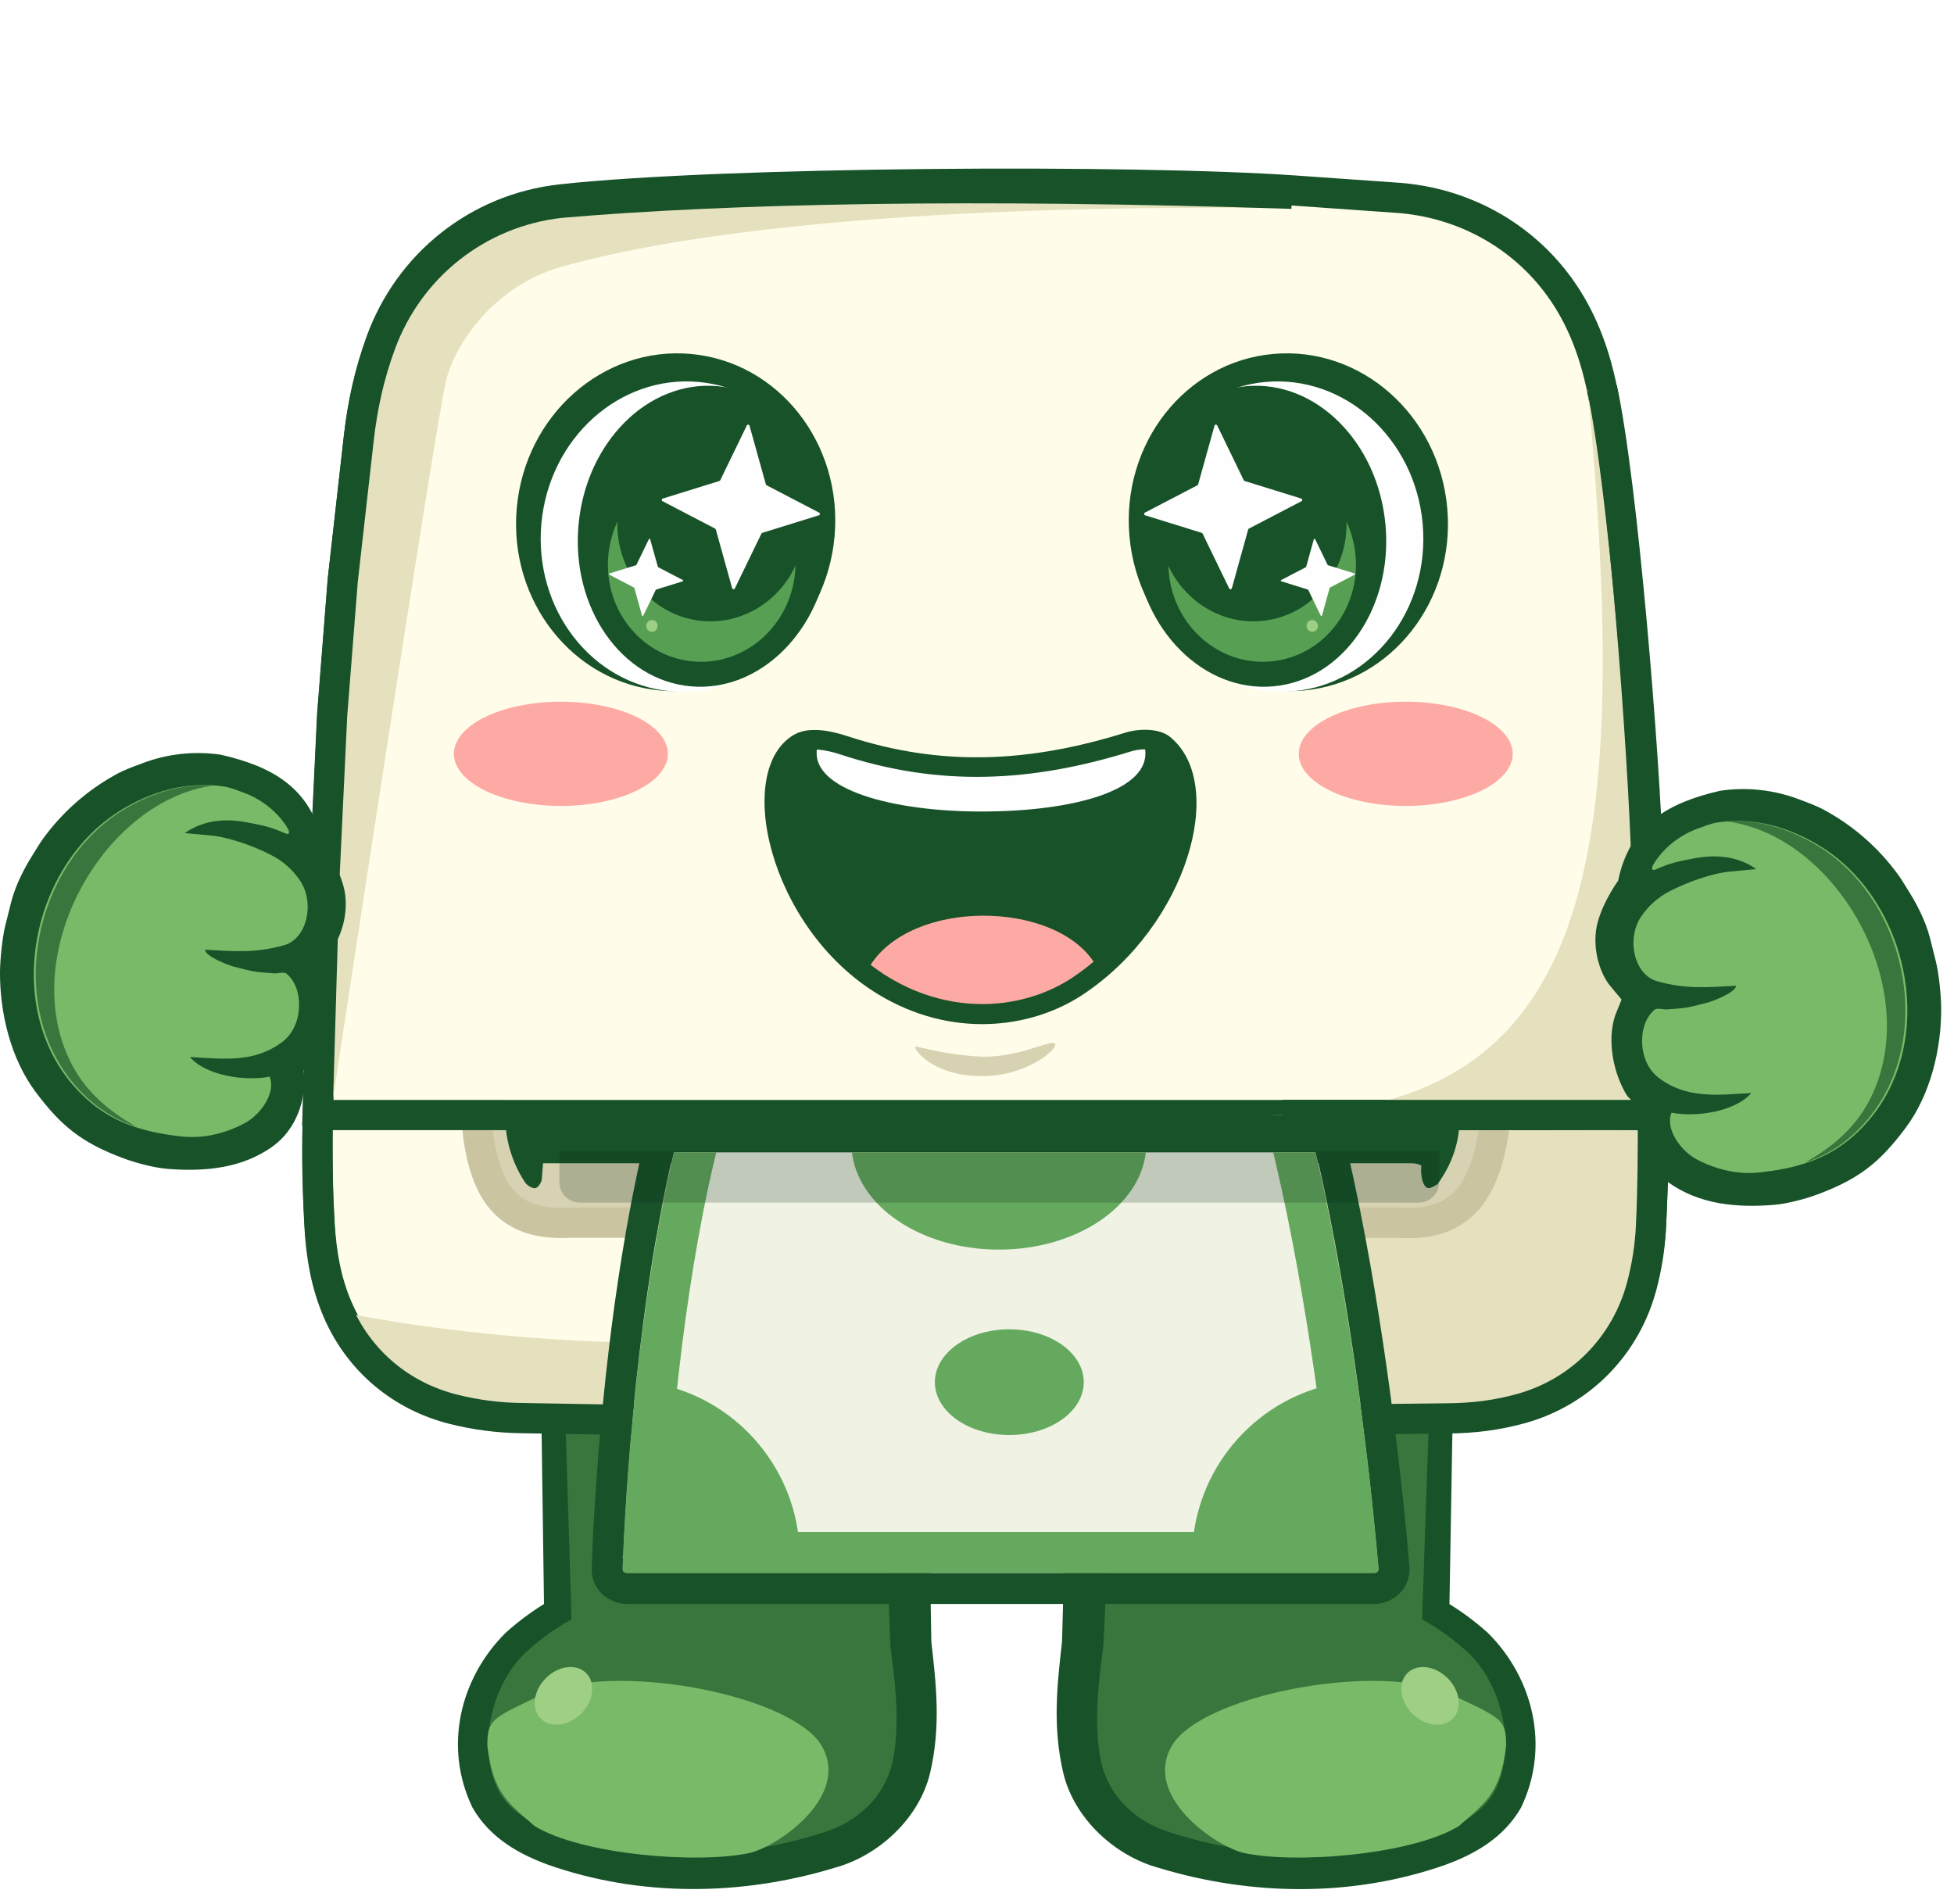
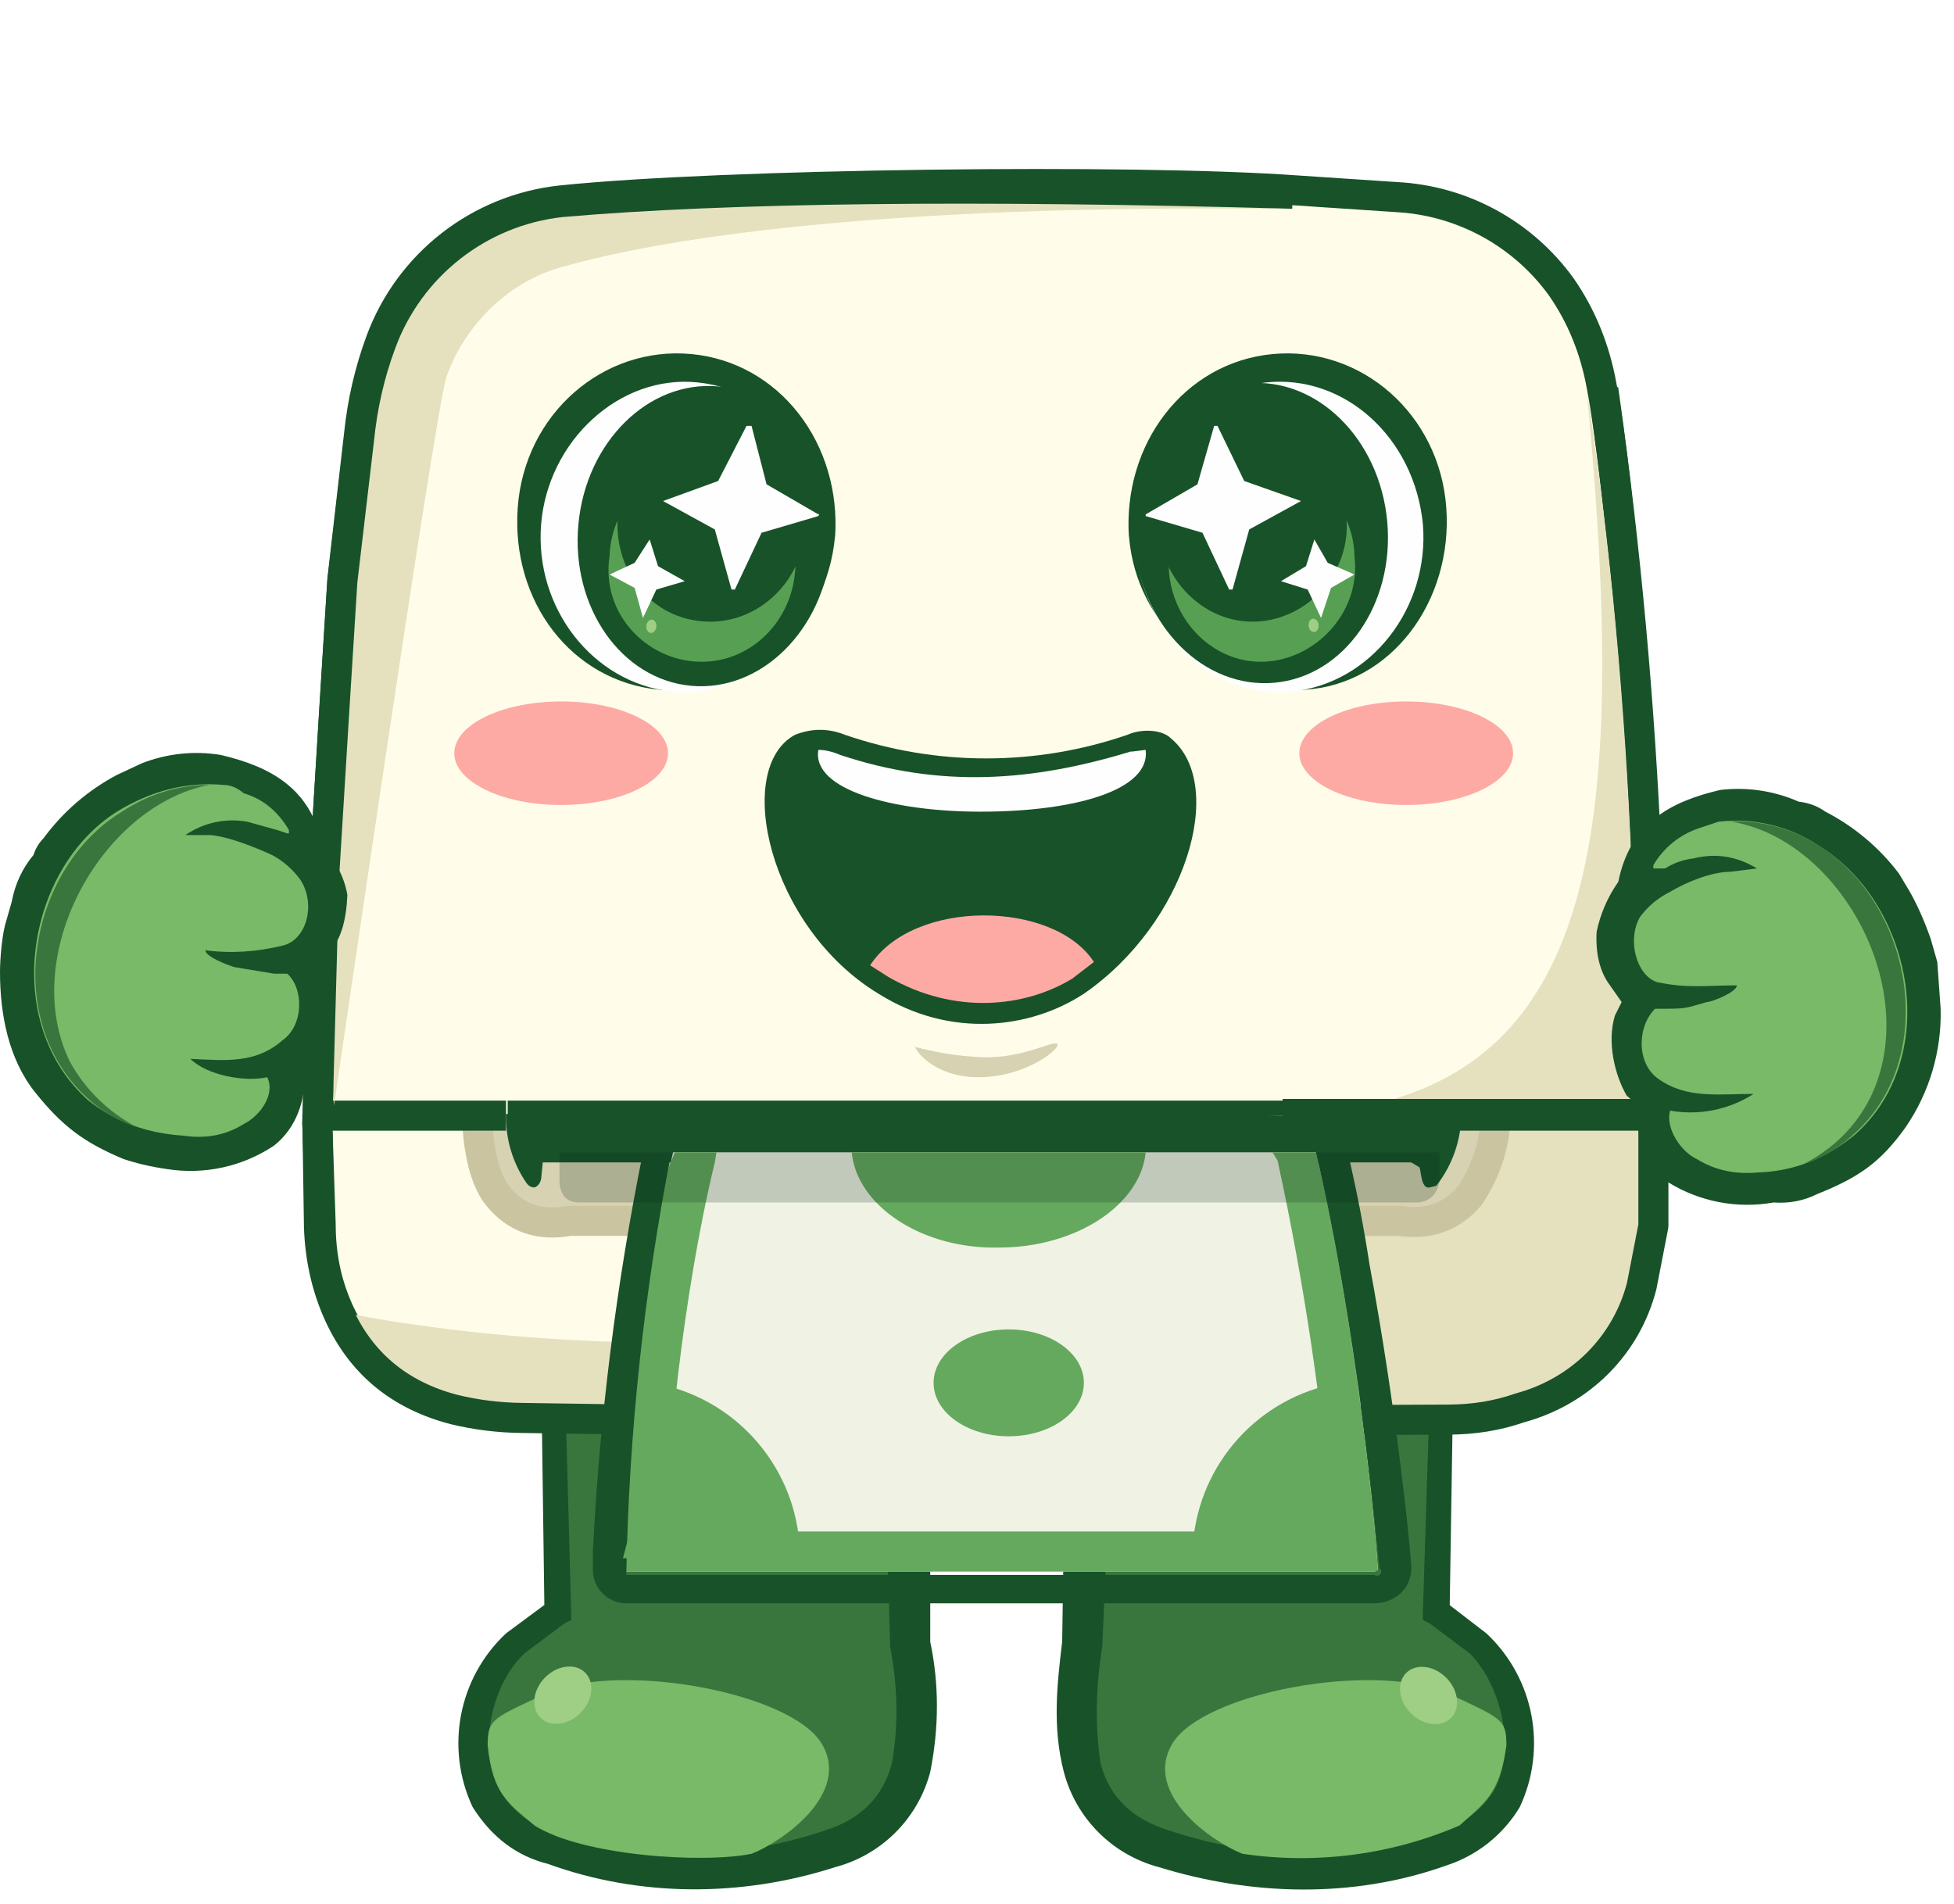
<svg xmlns="http://www.w3.org/2000/svg" width="117" height="114" fill="none" viewBox="0 -8 117 114">
  <defs>
    <clipPath id="slot-mask">
      <rect width="60" height="30" x="30" y="61" />
    </clipPath>
  </defs>
  <g>
-     <animateTransform attributeName="transform" calcMode="spline" dur="3s" keySplines="0.42 0 0.58 1;0.42 0 0.58 1" keyTimes="0;0.5;1" repeatCount="indefinite" type="translate" values="0,0;0,-8;0,0" />
-     <g class="bm-leg-l">
-       <path fill="#39763d" d="M54.543 90.466C54.46 89.87 54.275 75.299 54.385 74.746L33.065 73.85 33.394 88.501A15 15 0 0 0 30.842 90.388C28.552 92.47 27.52 96.957 29.102 99.783 29.897 101.208 31.525 102.185 33.117 102.735 38.415 104.564 44.35 104.447 49.669 102.769 52.124 101.995 53.903 100.363 54.563 97.846 55.108 95.766 54.836 92.601 54.543 90.466" />
-       <path fill="#185229" d="M55.724 75.013 53.047 74.478C52.938 76.701 53.032 78.063 53.043 79.84 53.113 83.437 53.143 86.791 53.32 90.634 53.648 92.985 53.894 95.499 53.431 97.549 52.958 99.566 51.397 101.068 49.334 101.711 44.218 103.371 38.54 103.529 33.434 101.818 31.981 101.33 30.577 100.491 29.909 99.331 28.553 96.86 29.33 93.026 31.407 91.01A14.2 14.2 0 0 1 33.807 89.201L34.215 88.965 34.207 88.482 33.757 73.836 33.036 74.542 49.281 75.087 54.364 75.257 54.407 74.234 49.329 73.98 33.094 73.16 32.353 73.136 32.375 73.866 32.58 88.52 32.979 87.8A16 16 0 0 0 30.276 89.766C27.546 92.478 26.538 96.604 28.293 100.235 29.338 102.058 31.089 103.022 32.802 103.649 38.33 105.601 44.435 105.528 50.003 103.828 52.587 103.12 55.043 100.903 55.695 98.143 56.35 95.35 56.051 92.83 55.765 90.298 55.692 87.058 55.69 83.312 55.686 79.818 55.688 78.212 55.7 76.154 55.725 75.014M53.047 74.478 55.724 75.013 55.864 74.283 54.406 74.234 54.364 75.257z" />
-       <path fill="#78ba68" d="M44.97 102.931C46.797 102.42 50.914 99.473 49.198 96.531 47.483 93.589 37.5 91.58 32.914 93.253 29.466 94.88 29.18 94.883 29.181 96.53 29.52 99.462 30.547 100.032 32.006 101.335 34.808 103.065 41.902 103.634 44.97 102.931" />
-       <ellipse cx="33.739" cy="93.544" fill="#9ecf84" rx="1.498" ry="1.925" transform="rotate(44.502 33.74 93.544)" />
-     </g>
-     <g class="bm-leg-r">
-       <path fill="#39763d" d="M64.824 90.468C64.906 89.873 65.202 77.19 65.09 76.638L86.302 75.78 85.973 88.502A15 15 0 0 1 88.525 90.39C90.815 92.473 91.845 96.959 90.265 99.785 89.47 101.21 87.842 102.186 86.25 102.736 80.952 104.566 75.016 104.449 69.698 102.771 67.243 101.997 65.464 100.365 64.804 97.848 64.258 95.768 64.531 92.603 64.824 90.468" />
-       <path fill="#185229" d="M63.753 76.905 66.43 76.37C66.53 78.548 66.418 79.83 66.392 81.547 66.3 84.577 66.246 87.39 66.057 90.637 65.729 92.987 65.483 95.502 65.945 97.55 66.415 99.563 67.973 101.063 70.033 101.707 75.15 103.368 80.826 103.528 85.933 101.82 87.386 101.332 88.79 100.493 89.458 99.334 90.817 96.862 90.042 93.028 87.964 91.008A14.2 14.2 0 0 0 85.562 89.198L85.157 88.963 85.165 88.482 85.605 75.763 86.329 76.478 69.999 76.994 65.112 77.15 65.071 76.126 69.953 75.886 86.273 75.085 87.023 75.06 86.999 75.799 86.781 88.523 86.385 87.807C87.343 88.357 88.267 89.03 89.088 89.77 91.817 92.481 92.826 96.605 91.073 100.237 90.029 102.059 88.278 103.024 86.565 103.652 81.038 105.605 74.932 105.534 69.362 103.836 66.776 103.129 64.317 100.91 63.663 98.147 63.008 95.351 63.306 92.831 63.591 90.3 63.681 87.602 63.716 84.434 63.747 81.499 63.763 79.96 63.77 77.956 63.753 76.905M66.43 76.37 63.753 76.905 63.613 76.172 65.071 76.126 65.112 77.15z" />
-       <path fill="#78ba68" d="M74.395 102.931C72.569 102.42 68.451 99.473 70.167 96.531S81.865 91.58 86.45 93.253C89.899 94.88 90.186 94.883 90.184 96.53 89.846 99.462 88.818 100.032 87.359 101.335 84.557 103.065 77.464 103.634 74.396 102.931" />
-       <ellipse cx="1.498" cy="1.925" fill="#9ecf84" rx="1.498" ry="1.925" transform="rotate(135.498 24.032 63.02)scale(1 -1)" />
-     </g>
-     <path fill="#fffdea" stroke="#185229" stroke-linejoin="round" stroke-width="1.81" d="M44.47 76.946 31.175 76.72A17.5 17.5 0 0 1 27.186 76.2C24.04 75.424 21.51 73.306 20.223 70.331 19.533 68.733 19.243 67.075 19.14 65.327 19.02 63.302 18.96 61.406 19.018 59.362L19.447 44.473 19.907 34.703 20.54 26.624 21.494 18.149C21.72 16.155 22.122 14.314 22.807 12.438 24.507 7.774 28.639 4.485 33.603 3.938 43.199 2.88 67.893 2.732 77.602 3.416L83.662 3.842C87.545 4.116 91.107 6.036 93.39 9.203 94.66 10.965 95.415 12.938 95.873 15.055 97.112 20.792 98.288 37.33 98.472 43.582L98.975 60.692C99.021 62.258 98.936 63.69 98.861 65.227A17 17 0 0 1 98.325 68.741C97.39 72.355 94.672 75.16 91.064 76.154 89.624 76.552 88.236 76.722 86.693 76.739L63.103 76.994z" />
-     <path fill="#e5e1be" d="M31.178 76.91 44.472 77.136H44.474L63.105 77.184 86.695 76.929C88.24 76.912 89.625 76.742 91.066 76.344 94.674 75.35 97.391 72.545 98.328 68.931 98.63 67.761 98.804 66.631 98.864 65.417 98.972 63.2 98.978 60.99 98.978 58.77L96.708 58.754 82.622 58.769C68.398 74.397 36.446 73.84 20.226 70.522 21.512 73.496 24.042 75.614 27.188 76.39 28.514 76.717 29.785 76.886 31.178 76.91" />
-     <path fill="#d6d2b2" d="M34.103 65.21C32.437 65.302 30.85 64.98 29.823 63.553 29.078 62.52 28.712 60.938 28.582 59.598H89.459C89.293 60.934 88.839 62.55 88.087 63.558 87.015 64.996 85.464 65.317 83.788 65.218z" />
-     <path stroke="#cac5a0" stroke-linejoin="round" stroke-width="1.81" d="M28.583 59.563 28.586 59.595C28.716 60.935 29.082 62.518 29.826 63.55 30.853 64.98 32.44 65.3 34.105 65.21L83.791 65.215C85.467 65.314 87.018 64.994 88.091 63.556 88.84 62.547 89.295 60.932 89.461 59.596" />
-     <path fill="#185229" d="M86.07 62.907C86.95 61.711 87.45 60.288 87.386 58.757L30.254 58.754A7.14 7.14 0 0 0 31.472 62.844C31.616 63.004 31.844 63.149 32.035 63.144 32.205 63.142 32.425 62.798 32.44 62.618L32.515 61.65H84.493C84.738 61.65 85.003 61.708 85.11 61.804 85.036 62.222 85.165 63.162 85.558 63.14 85.691 63.132 85.904 63.013 86.071 62.907" />
-     <path stroke="#185229" stroke-linejoin="round" stroke-width="1.81" d="M30.253 58.766H19.015C19.015 61.021 19.003 63.264 19.137 65.517 19.241 67.265 19.53 68.923 20.22 70.522 21.507 73.496 24.037 75.614 27.183 76.39A17.5 17.5 0 0 0 31.173 76.91L44.466 77.136H44.468L63.1 77.184 86.69 76.929C88.233 76.912 89.62 76.742 91.061 76.344 94.669 75.35 97.386 72.545 98.322 68.931 98.625 67.761 98.8 66.631 98.858 65.417 98.966 63.2 98.972 60.99 98.972 58.77L96.702 58.754 87.384 58.769H30.253" />
-     <path fill="#e5e1be" d="M97.681 43.714C97.497 37.477 96.317 20.974 95.072 15.25 97.682 43.714 95.522 58.763 75.765 58.763H98.065z" />
-     <path stroke="#185229" stroke-linejoin="round" stroke-width="1.811" d="M95.925 15.25C97.17 20.975 98.497 37.474 98.681 43.711L99.065 58.761H76.765" />
-     <path fill="#e5e1be" d="M19.419 44.576 19.879 58.183S26.11 17.102 26.721 14.739 29.758 9.068 33.581 7.988C47.765 3.982 73.629 4.458 76.374 4.458 61.068 2.091 43.181 3.075 33.581 4.13 28.614 4.676 24.481 7.958 22.78 12.612 22.095 14.483 21.692 16.32 21.467 18.31L20.514 26.765 19.879 34.828z" />
-     <path stroke="#185229" stroke-linejoin="round" stroke-width="1.811" d="M18.995 59.442 19.425 44.586 19.885 34.838 20.519 26.775 21.474 18.32C21.698 16.33 22.1 14.493 22.786 12.622 24.486 7.968 28.62 4.686 33.585 4.14 43.698 3.276 58.168 2.977 77.356 3.602" />
-     <ellipse cx="84.17" cy="37.136" fill="#feaaa4" rx="6.405" ry="3.121" />
-     <ellipse cx="33.584" cy="37.136" fill="#feaaa4" rx="6.405" ry="3.121" />
-     <path fill="#d6d2b2" d="M54.816 54.675C55.004 54.637 56.426 55.16 58.86 55.273 61.217 55.273 62.902 54.225 63.164 54.487S61.479 56.51 58.597 56.434 54.629 54.712 54.817 54.674" />
-     <path fill="#185229" d="M52.586 51.539C45.974 47.529 43.886 37.966 47.617 35.953L47.62 35.956C48.456 35.503 49.725 35.745 50.694 36.063 56.408 37.948 61.694 37.649 67.429 35.854 68.464 35.558 69.578 35.687 70.089 36.15 73.49 38.958 71.109 47.383 64.858 51.54 61.694 53.643 56.934 54.175 52.587 51.539" />
-     <path fill="#fefefe" d="M68.567 36.867C68.907 39.29 64.38 40.591 58.739 40.591 53.487 40.59 48.604 39.295 48.911 36.882L49.016 36.888C49.433 36.922 49.896 37.034 50.328 37.176 56.281 39.138 61.788 38.827 67.663 37.008L67.83 36.961C68.082 36.896 68.335 36.866 68.567 36.867" />
-     <path fill="#feaaa4" d="M52.13 49.77C54.663 45.844 63.02 45.914 65.48 49.58Q64.877 50.092 64.21 50.537C61.411 52.396 57.145 52.897 53.205 50.509A12 12 0 0 1 52.13 49.77" />
-     <g class="bm-eyes">
-       <path fill="#185229" d="M49.97 24.127C49.47 29.692 44.803 33.819 39.55 33.346S30.442 27.977 30.943 22.412 36.111 12.72 41.365 13.193 50.472 18.562 49.97 24.127" />
-       <path fill="#fefefe" d="M49.569 24.901C49.108 30.015 44.894 33.815 40.157 33.388 35.422 32.96 31.955 28.469 32.416 23.355S37.09 14.442 41.827 14.87C46.563 15.296 50.03 19.787 49.569 24.9" />
-       <ellipse cx="42.164" cy="24.109" fill="#185229" rx="7.554" ry="9.022" transform="rotate(5.15 42.164 24.109)" />
-       <path fill="#57a053" d="M47.607 26.274C47.317 29.495 44.577 31.882 41.49 31.604 38.401 31.323 36.132 28.487 36.423 25.265 36.713 22.044 39.451 19.658 42.54 19.936S47.898 23.052 47.607 26.274" />
-       <path fill="#185229" d="M48.174 23.852C47.884 27.074 45.144 29.46 42.056 29.182 38.967 28.902 36.699 26.065 36.989 22.843S40.019 17.236 43.107 17.514 48.464 20.63 48.174 23.852" />
-       <path fill="#fefefe" d="M44.717 17.475A.087.087 0 0 1 44.879 17.49L45.858 21.002A.1.1 0 0 0 45.9 21.056L49.046 22.694C49.116 22.73 49.106 22.832 49.032 22.854L45.645 23.905A.1.1 0 0 0 45.592 23.95L44.002 27.23A.087.087 0 0 1 43.839 27.217L42.86 23.703A.1.1 0 0 0 42.817 23.65L39.672 22.011A.087.087 0 0 1 39.687 21.851L43.074 20.8A.1.1 0 0 0 43.126 20.756z" />
-       <path fill="#fefefe" d="M38.855 24.28A.041.041 0 0 1 38.93 24.287L39.391 25.937Q39.394 25.953 39.41 25.962L40.888 26.732A.041.041 0 0 1 40.88 26.807L39.291 27.3A.04.04 0 0 0 39.265 27.32L38.519 28.862A.041.041 0 0 1 38.442 28.855L37.983 27.205A.04.04 0 0 0 37.963 27.18L36.484 26.41A.041.041 0 0 1 36.492 26.336L38.083 25.843A.04.04 0 0 0 38.108 25.82z" />
-       <ellipse cx="39.037" cy="29.476" fill="#9ecf84" rx=".339" ry=".354" transform="rotate(5.15 39.037 29.476)" />
-       <path fill="#185229" d="M67.63 24.127C68.13 29.692 72.796 33.819 78.05 33.346 83.306 32.872 87.159 27.977 86.657 22.412S81.49 12.72 76.235 13.193 67.128 18.562 67.629 24.127" />
-       <path fill="#fefefe" d="M68.03 24.901C68.493 30.015 72.706 33.815 77.443 33.388S85.645 28.469 85.185 23.355C84.724 18.241 80.51 14.442 75.773 14.87S67.57 19.787 68.031 24.9" />
-       <ellipse cx="7.554" cy="9.022" fill="#185229" rx="7.554" ry="9.022" transform="rotate(174.85 40.75 9.07)scale(1 -1)" />
-       <path fill="#57a053" d="M69.983 26.274C70.273 29.495 73.013 31.882 76.1 31.604 79.189 31.323 81.458 28.487 81.167 25.265 80.877 22.044 78.137 19.658 75.05 19.936 71.961 20.215 69.692 23.052 69.983 26.274" />
-       <path fill="#185229" d="M69.416 23.852C69.706 27.074 72.446 29.46 75.534 29.182 78.623 28.902 80.891 26.065 80.601 22.843S77.57 17.236 74.483 17.514C71.394 17.793 69.126 20.63 69.416 23.852" />
-       <path fill="#fefefe" d="M72.883 17.475A.087.087 0 0 0 72.72 17.49L71.742 21.002A.1.1 0 0 1 71.698 21.056L68.554 22.694A.087.087 0 0 0 68.568 22.854L71.955 23.905A.1.1 0 0 1 72.008 23.95L73.598 27.23A.087.087 0 0 0 73.761 27.217L74.739 23.703A.1.1 0 0 1 74.783 23.65L77.927 22.011A.087.087 0 0 0 77.913 21.851L74.526 20.8A.1.1 0 0 1 74.473 20.756z" />
-       <path fill="#fefefe" d="M78.745 24.28A.041.041 0 0 0 78.669 24.287L78.209 25.937A.04.04 0 0 1 78.19 25.962L76.712 26.732A.041.041 0 0 0 76.719 26.807L78.309 27.3A.04.04 0 0 1 78.334 27.32L79.081 28.862A.04.04 0 0 0 79.157 28.855L79.617 27.205A.04.04 0 0 1 79.637 27.18L81.114 26.41A.041.041 0 0 0 81.107 26.336L79.517 25.843A.04.04 0 0 1 79.492 25.82z" />
-       <ellipse cx=".339" cy=".354" fill="#9ecf84" rx=".339" ry=".354" transform="rotate(174.85 38.785 16.32)scale(1 -1)" />
-     </g>
-     <g clip-path="url(#slot-mask)">
-       <g>
-         <animateTransform attributeName="transform" calcMode="spline" dur="4s" keySplines="0.42 0 0.58 1;0.42 0 0.58 1;0.42 0 0.58 1;0.42 0 0.58 1" keyTimes="0;0.3;0.55;0.75;1" repeatCount="indefinite" type="translate" values="0,-28;0,0;0,0;0,-28;0,-28" />
-         <path fill="#f0f2e4" d="M78.765 60.98C81.296 71.779 82.383 83.94 82.548 85.915A.257.257 0 0 1 82.285 86.191H37.538A.256.256 0 0 1 37.275 85.93C37.339 83.99 37.839 71.689 40.358 60.98z" />
-         <path fill="#65a95f" d="M78.765 60.98C81.296 71.779 82.383 83.94 82.548 85.915A.254.254 0 0 1 82.341 86.186L82.285 86.19H37.538L37.484 86.186A.25.25 0 0 1 37.274 85.93C37.338 84.047 37.81 72.396 40.143 61.919L40.357 60.982H42.894L42.773 61.477C40.795 69.852 40.084 79.299 39.845 83.727H79.868C79.422 79.257 78.335 69.917 76.351 61.478L76.23 60.98z" />
-         <path fill="#185229" d="M80.697 60.98C81.207 63.216 81.657 65.494 82.05 67.716 83.568 76.313 84.264 84.22 84.392 85.772 84.507 87.164 83.35 88.04 82.286 88.04H37.538C36.556 88.041 35.381 87.272 35.428 85.881L35.46 84.995C35.578 82.247 35.986 74.922 37.235 67.2 37.568 65.14 37.963 63.04 38.432 60.981H40.327C37.83 71.693 37.338 84.04 37.276 85.94 37.27 86.071 37.36 86.166 37.484 86.187L37.538 86.193H82.286L82.342 86.188A.246.246 0 0 0 82.55 85.924C82.388 83.974 81.31 71.767 78.8 60.98z" />
-         <path fill="#65a95f" d="M71.378 85.267A10.625 10.625 0 0 1 79.253 75.004L82.003 85.267z" />
-         <path fill="#65a95f" d="M47.892 85.267A10.625 10.625 0 0 0 40.017 75.004L37.267 85.267z" />
-         <ellipse cx="60.435" cy="74.759" fill="#65a95f" rx="4.458" ry="3.165" />
-         <path fill="#65a95f" d="M68.618 60.93C68.283 64.224 64.47 66.822 59.812 66.822 55.153 66.822 51.34 64.224 51.005 60.93z" />
+     <g class="bm-body">
+       <g class="bm-leg-l">
+         <path fill="#39763d" d="M54.5 90.5C54.5 89.9 54.3 75.3 54.4 74.7L33 73.8 33.4 88.6 30.8 90.4C28.6 92.4 27.5 97 29.1 99.8A7 7 0 0 0 33.1 102.8 27 27 0 0 0 49.7 102.7 7 7 0 0 0 54.6 97.8C55 95.8 54.8 92.6 54.6 90.5" />
+         <path fill="#185229" d="M55.7 75 53 74.5V79.8L53.3 90.6Q54 94.3 53.4 97.6 52.6 100.6 49.4 101.6A26 26 0 0 1 33.3 101.8Q31.1 101.1 30 99.3C28.6 97 29.3 93 31.4 91L33.8 89.2 34.2 89V88.5L33.8 73.8 33 74.5 49.3 75.1 54.3 75.3 54.5 74.3 49.4 74 33 73.2H32.4V73.8L32.6 88.5 33 87.8 30.3 89.8A9 9 0 0 0 28.3 100.2Q30 102.9 32.8 103.6C38.3 105.6 44.4 105.6 50 103.8A8 8 0 0 0 55.7 98.1Q56.5 94.1 55.7 90.3zM53 74.5 55.7 75 56 74.3H54.4V75.2z" />
+         <path fill="#78ba68" d="M45 103C46.8 102.3 51 99.4 49.2 96.4S37.5 91.5 32.9 93.3C29.5 94.9 29.2 94.9 29.2 96.5 29.5 99.5 30.5 100 32 101.3 34.8 103.1 42 103.6 45 103" />
+         <ellipse cx="33.7" cy="93.5" fill="#9ecf84" rx="1.5" ry="1.9" transform="rotate(44.5 33.7 93.5)" />
      </g>
-     </g>
-     <path fill="#062616" fill-opacity=".2" d="M33.497 60.93H86.175V62.778C86.175 63.458 85.623 64.01 84.943 64.01H34.729C34.05 64.01 33.497 63.46 33.497 62.778z" />
-     <g class="bm-hands">
-       <path fill="#185229" fill-rule="evenodd" d="M102.999 39.348C99.953 40.048 97.588 41.318 96.884 44.753L96.87 44.759C96.804 44.852 95.725 46.39 95.561 47.745 95.393 49.144 95.912 50.427 96.401 51.016L97.095 51.85 96.714 52.795C96.195 54.35 96.629 56.36 97.449 57.645L97.458 57.646 98.052 58.255C97.842 59.954 98.496 61.766 99.864 62.769 101.724 64.133 104.02 64.324 106.234 64.142 106.998 64.08 108.096 63.79 108.825 63.518 111.303 62.595 112.552 61.614 114.107 59.528 115.59 57.54 116.246 54.816 116.233 52.362 116.228 51.614 116.094 50.288 115.921 49.597L115.57 48.195C115.3 47.109 114.719 46.045 114.272 45.335 114.059 44.999 113.891 44.704 113.662 44.385A13.3 13.3 0 0 0 109.266 40.518C108.775 40.246 108.271 40.07 107.743 39.87A9.4 9.4 0 0 0 102.999 39.348" clip-rule="evenodd" />
-       <path fill="#78ba68" d="M99.832 52.44C99.612 52.454 99.23 52.33 99.072 52.459 98.029 53.317 98.039 55.559 99.31 56.529 100.967 57.796 102.777 57.572 104.86 57.445 103.923 58.56 101.535 58.914 100.088 58.622 99.684 59.61 100.65 60.915 101.584 61.414 102.694 62.006 104.02 62.342 105.306 62.207 107.443 61.983 109.332 61.472 110.963 60.034 116.275 55.352 114.647 46.22 109.09 42.728 107.196 41.538 105.065 40.914 102.823 41.248 102.423 41.308 102.037 41.478 101.651 41.615 100.545 42.01 99.522 42.84 98.96 43.83A.44.44 0 0 0 98.926 44.04C98.936 44.079 99.027 44.1 99.067 44.086L99.59 43.872C100.185 43.631 100.767 43.527 101.401 43.404 102.683 43.157 104.005 43.228 105.164 44.038L103.595 44.185C102.486 44.289 100.985 44.835 99.968 45.367A4.6 4.6 0 0 0 98.249 46.906C97.367 48.257 97.86 50.378 99.23 50.756 100.953 51.231 102.16 51.123 103.95 51.023 103.937 51.427 102.534 51.957 102.233 52.033 101.065 52.334 101.058 52.354 99.831 52.438z" />
-       <path fill="#39763d" fill-rule="evenodd" d="M103.711 41.229C110.18 42.335 115.149 51.348 112.027 57.703 111.145 59.498 109.761 60.651 108.074 61.621A8 8 0 0 0 110.844 60.036C116.156 55.354 114.528 46.222 108.971 42.73 107.264 41.657 105.363 41.047 103.362 41.18Q103.534 41.198 103.711 41.228" clip-rule="evenodd" />
-       <path fill="#185229" fill-rule="evenodd" d="M13.233 37.192C16.28 37.892 18.645 39.162 19.348 42.596L19.362 42.604C19.431 42.7 20.507 44.233 20.67 45.588 20.838 46.988 20.32 48.27 19.83 48.86L19.138 49.694 19.516 50.638C20.037 52.193 19.605 54.202 18.784 55.488L18.775 55.49 18.181 56.099C18.39 57.797 17.737 59.608 16.369 60.612 14.51 61.976 12.214 62.167 10 61.985 9.237 61.922 8.138 61.633 7.409 61.362 4.93 60.44 3.68 59.458 2.125 57.372.642 55.383-.013 52.66 0 50.204.004 49.457.139 48.132.312 47.441L.662 46.039C.934 44.952 1.515 43.889 1.963 43.178 2.174 42.842 2.342 42.548 2.57 42.23A13.3 13.3 0 0 1 6.966 38.36C7.458 38.09 7.961 37.913 8.49 37.714A9.4 9.4 0 0 1 13.233 37.19" clip-rule="evenodd" />
-       <path fill="#78ba68" d="M16.398 50.284C16.62 50.298 17 50.174 17.158 50.302 18.203 51.16 18.193 53.403 16.92 54.374 15.263 55.638 13.453 55.414 11.371 55.288 12.306 56.402 14.694 56.758 16.142 56.466 16.547 57.453 15.58 58.758 14.646 59.257 13.536 59.85 12.211 60.186 10.925 60.052 8.788 59.827 6.898 59.315 5.267 57.878-.045 53.196 1.583 44.064 7.14 40.572 9.034 39.382 11.166 38.758 13.407 39.092 13.807 39.15 14.194 39.321 14.58 39.458 15.685 39.852 16.71 40.684 17.271 41.673A.45.45 0 0 1 17.305 41.885C17.295 41.92 17.203 41.945 17.163 41.929L16.64 41.716C16.046 41.475 15.464 41.37 14.83 41.248 13.548 41 12.226 41.072 11.066 41.882L12.636 42.029C13.744 42.133 15.244 42.679 16.262 43.21A4.6 4.6 0 0 1 17.98 44.748C18.864 46.101 18.371 48.221 17.001 48.6 15.278 49.075 14.07 48.967 12.28 48.866 12.294 49.271 13.696 49.801 13.997 49.878 15.166 50.176 15.173 50.198 16.4 50.28z" />
-       <path fill="#39763d" fill-rule="evenodd" d="M12.519 39.072C6.049 40.18 1.082 49.192 4.204 55.547 5.085 57.34 6.467 58.494 8.152 59.463A8 8 0 0 1 5.386 57.88C.074 53.198 1.703 44.066 7.26 40.573 8.967 39.501 10.867 38.891 12.868 39.025A5 5 0 0 0 12.518 39.072" clip-rule="evenodd" />
+       <g class="bm-leg-r">
+         <path fill="#39763d" d="M64.8 90.5C65 89.9 65.2 77.2 65.1 76.6L86.3 75.8 86 88.5 88.5 90.4C90.8 92.4 91.8 97 90.3 99.8A7 7 0 0 1 86.3 102.8 27 27 0 0 1 69.7 102.7 7 7 0 0 1 64.8 97.8C64.3 95.8 64.5 92.6 64.8 90.5" />
+         <path fill="#185229" d="M63.8 77 66.4 76.3V81.5L66 90.6Q65.4 94.3 65.9 97.6 66.7 100.6 70 101.6A26 26 0 0 0 86 101.8Q88.2 101.1 89.4 99.3C90.8 97 90 93 88 91L85.6 89.2 85.2 89V88.5L85.6 75.8 86.3 76.5 70 77 65.1 77.2V76.2L70 75.8 86.3 75H87V75.8L86.8 88.5 86.4 87.8 89 89.8A9 9 0 0 1 91 100.2 8 8 0 0 1 86.6 103.7C81 105.7 74.9 105.5 69.4 103.8A8 8 0 0 1 63.7 98.1C63 95.4 63.3 92.8 63.6 90.3zM66.4 76.4 63.8 76.9 63.6 76.2H65.1V77.1z" />
+         <path fill="#78ba68" d="M74.4 103C72.6 102.3 68.4 99.4 70.2 96.4S81.9 91.5 86.5 93.3C89.9 94.9 90.2 94.9 90.2 96.5 89.8 99.5 88.8 100 87.4 101.3A24 24 0 0 1 74.4 103" />
+         <ellipse cx="1.5" cy="1.9" fill="#9ecf84" rx="1.5" ry="1.9" transform="rotate(135.5 24 63)scale(1 -1)" />
+       </g>
+       <path fill="#fffdea" stroke="#185229" stroke-linejoin="round" stroke-width="1.8" d="M44.5 77 31.2 76.6A18 18 0 0 1 27.2 76.2Q22.2 74.9 20.2 70.3 19.2 68 19.2 65.3L19 59.3 19.4 44.6 20 34.7 20.5 26.7 21.5 18Q21.8 15.1 22.8 12.4A13 13 0 0 1 33.6 4C43.2 3 67.9 2.7 77.6 3.4L83.6 3.8A13 13 0 0 1 93.5 9.2Q95.3 11.8 95.9 15.1C97 20.8 98.3 37.3 98.5 43.6L99 60.6 98.9 65.3 98.3 68.7C97.3 72.4 94.7 75.2 91.1 76.2Q88.9 76.8 86.7 76.7L63 77z" />
+       <path fill="#e5e1be" d="M31.2 77H86.7Q89 77 91 76.3C94.7 75.3 97.4 72.5 98.3 69Q98.8 67.2 99 65.4V58.8H82.8C68.3 74.4 36.3 73.8 20.1 70.5Q22.2 75.1 27.2 76.4 29.2 76.9 31.2 76.9" />
+       <path fill="#d6d2b2" d="M34.1 65.2Q31.5 65.5 29.8 63.6C29.1 62.6 28.8 60.9 28.6 59.6H89.5A9 9 0 0 1 88 63.6Q86.5 65.6 83.8 65.2z" />
+       <path stroke="#cac5a0" stroke-linejoin="round" stroke-width="1.8" d="M28.6 59.6C28.7 60.9 29 62.6 29.8 63.6Q31.4 65.6 34.1 65.1H83.8Q86.4 65.5 88 63.6A9 9 0 0 0 89.5 59.6" />
+       <path fill="#185229" d="M86 63A7 7 0 0 0 87.5 58.7H30.3A7 7 0 0 0 31.5 62.8Q31.7 63.1 32 63.1 32.3 63 32.4 62.6L32.5 61.6H84.5L85 61.9C85.1 62.2 85.1 63.2 85.6 63.1z" />
+       <path stroke="#185229" stroke-linejoin="round" stroke-width="1.8" d="M30.3 58.8H19L19.1 65.5Q19.2 68.2 20.2 70.5 22.2 75.1 27.2 76.4A18 18 0 0 0 31.2 76.9L44.5 77.1H63L86.7 77Q89 77 91 76.3C94.7 75.3 97.4 72.5 98.3 69L99 65.4V58.8H30.4" />
+       <path fill="#e5e1be" d="M97.7 43.7A247 247 0 0 0 95 15.3C97.7 43.7 95.5 58.8 75.8 58.8H98z" />
+       <path stroke="#185229" stroke-linejoin="round" stroke-width="1.8" d="M96 15.3A288 288 0 0 1 98.6 43.7L99 58.7H76.8" />
+       <path fill="#e5e1be" d="M19.4 44.6 20 58.2S26 17 26.7 14.7 29.7 9.1 33.6 8C47.8 4 73.6 4.5 76.4 4.5A180 180 0 0 0 33.6 4 13 13 0 0 0 22.8 12.6 24 24 0 0 0 21.5 18.3L20.5 26.8 20 34.8z" />
+       <path stroke="#185229" stroke-linejoin="round" stroke-width="1.8" d="M19 59.4 19.4 44.6 20 34.8 20.5 26.8 21.5 18.3Q21.8 15.3 22.8 12.6A13 13 0 0 1 33.6 4.1Q48.6 2.8 77.4 3.6" />
+       <ellipse cx="84.2" cy="37.1" fill="#feaaa4" rx="6.4" ry="3.1" />
+       <ellipse cx="33.6" cy="37.1" fill="#feaaa4" rx="6.4" ry="3.1" />
+       <path fill="#d6d2b2" d="M54.8 54.7C55 54.7 56.4 55.2 58.8 55.3S63 54.3 63.3 54.5 61.5 56.5 58.6 56.5 54.6 54.6 54.8 54.6" />
+       <path fill="#185229" d="M52.6 51.5C46 47.5 43.9 38 47.6 36Q49.1 35.4 50.6 36A26 26 0 0 0 67.5 36C68.4 35.6 69.6 35.7 70.1 36.2 73.5 39 71 47.3 64.9 51.5 61.7 53.6 56.9 54.2 52.6 51.5" />
+       <path fill="#fefefe" d="M68.6 36.9C68.9 39.3 64.4 40.6 58.7 40.6 53.5 40.6 48.6 39.3 49 36.9Q49.6 36.9 50.3 37.2C56.3 39.2 61.8 38.8 67.7 37H67.8z" />
+       <path fill="#feaaa4" d="M52.1 49.8C54.7 45.8 63.1 45.9 65.5 49.6L64.2 50.6C61.4 52.3 57.2 52.8 53.2 50.5z" />
+       <g class="bm-eyes">
+         <path fill="#185229" d="M50 24.1C49.5 29.7 44.8 33.8 39.5 33.3S30.6 28 31 22.4 36.1 12.7 41.4 13.2 50.4 18.6 50 24.2" />
+         <path fill="#fefefe" d="M49.6 24.9C49 30 44.9 33.9 40.2 33.4S32 28.4 32.4 23.4 37.1 14.4 41.8 14.9 50 19.8 49.6 24.9" />
+         <ellipse cx="42.2" cy="24.1" fill="#185229" rx="7.6" ry="9" transform="rotate(5.2 42.2 24.1)" />
+         <path fill="#57a053" d="M47.6 26.3C47.3 29.5 44.6 31.9 41.5 31.6S36 28.5 36.5 25.3C36.6 22 39.4 19.7 42.4 19.9S48 23.1 47.6 26.3" />
+         <path fill="#185229" d="M48.2 23.9C47.9 27 45.2 29.5 42 29.2S36.7 26 37 22.8 40 17.2 43 17.5 48.5 20.6 48.1 24" />
+         <path fill="#fefefe" d="M44.7 17.5H45L45.9 21 49 22.8Q49.1 22.7 49 22.9L45.6 23.9 44 27.3H43.8L42.8 23.7 39.7 22 43 20.8z" />
+         <path fill="#fefefe" d="M38.9 24.3 39.4 25.9 41 26.8 39.3 27.3 38.5 29 38 27.2 36.5 26.4 38 25.7z" />
+         <ellipse cx="39" cy="29.5" fill="#9ecf84" rx=".3" ry=".4" transform="rotate(5.2 39 29.5)" />
+         <path fill="#185229" d="M67.6 24.1A10 10 0 0 0 78.1 33.3C83.3 33 87 28 86.6 22.4S81.5 12.7 76.2 13.2 67.2 18.6 67.6 24.2" />
+         <path fill="#fefefe" d="M68 24.9C68.5 30 72.7 33.9 77.4 33.4S85.6 28.4 85.2 23.4C84.7 18.2 80.5 14.4 75.8 14.9S67.6 19.8 68 24.9" />
+         <ellipse cx="7.6" cy="9" fill="#185229" rx="7.6" ry="9" transform="rotate(174.8 40.8 9)scale(1 -1)" />
+         <path fill="#57a053" d="M70 26.3C70.3 29.5 73 31.9 76 31.6S81.5 28.5 81.1 25.3A5.5 5.5 0 0 0 75.2 19.9 6 6 0 0 0 70 26.3" />
+         <path fill="#185229" d="M69.4 23.9C69.7 27 72.4 29.5 75.5 29.2S81 26 80.6 22.8 77.6 17.2 74.5 17.5 69 20.6 69.5 24" />
+         <path fill="#fefefe" d="M72.9 17.5H72.7L71.7 21 68.6 22.8V22.9L72 23.9 73.6 27.3H73.8L74.8 23.7 77.9 22 74.5 20.8z" />
+         <path fill="#fefefe" d="M78.7 24.3 78.2 25.9 76.7 26.8 78.3 27.3 79.1 29 79.7 27.2 81.1 26.4 79.5 25.7z" />
+         <ellipse cx=".3" cy=".4" fill="#9ecf84" rx=".3" ry=".4" transform="rotate(174.8 38.8 16.3)scale(1 -1)" />
+       </g>
+       <g clip-path="url(#slot-mask)">
+         <g>
+           <animateTransform attributeName="transform" calcMode="spline" dur="4s" keySplines="0.42 0 0.58 1;0.42 0 0.58 1;0.42 0 0.58 1;0.42 0 0.58 1" keyTimes="0;0.3;0.55;0.75;1" repeatCount="indefinite" type="translate" values="0,-28;0,0;0,0;0,-28;0,-28" />
+           <path fill="#f0f2e4" d="M78.8 61C81.3 71.8 82.4 84 82.5 86L82.3 86.1H37.5L37.3 85.9C37.3 84 37.8 71.7 40.3 61z" />
+           <path fill="#65a95f" d="M78.8 61C81.3 71.8 82.4 84 82.5 86L82.3 86.1H37.5L37.3 85.9C37.3 84 37.8 72.4 40 62L40.4 61H42.9L42.8 61.6C40.8 69.9 40 79.3 39.8 83.7H79.8A168 168 0 0 0 76.5 61.5L76.2 61z" />
+           <path fill="#185229" d="M80.7 61Q81.5 64.4 82 67.7C83.6 76.3 84.4 84.2 84.5 85.7S83.4 88 82.3 88H37.5A2 2 0 0 1 35.5 86V84.9A161 161 0 0 1 38.5 61H40.2A145 145 0 0 0 37.5 86.3H82.3A.2.2 0 0 0 82.6 85.9C82.4 84 81.3 71.8 78.8 61z" />
+           <path fill="#65a95f" d="M71.4 85.3A10.6 10.6 0 0 1 79.3 75L82 85.3z" />
+           <path fill="#65a95f" d="M47.9 85.3A10.6 10.6 0 0 0 40 75L37.3 85.3z" />
+           <ellipse cx="60.4" cy="74.8" fill="#65a95f" rx="4.5" ry="3.2" />
+           <path fill="#65a95f" d="M68.6 61C68.3 64.1 64.5 66.7 59.8 66.7 55.2 66.8 51.3 64.2 51 61z" />
+         </g>
+       </g>
+       <path fill="#062616" fill-opacity=".2" d="M33.5 61H86.2V62.7Q86 63.9 84.9 64H34.7Q33.6 64 33.5 62.8z" />
+       <g class="bm-hands">
+         <path fill="#185229" fill-rule="evenodd" d="M103 39.3C100 40 97.6 41.3 96.9 44.8A8 8 0 0 0 95.6 47.8Q95.5 49.8 96.4 51L97.1 52 96.7 52.8C96.2 54.4 96.7 56.4 97.4 57.6L98.2 58.3C97.8 60 98.5 61.8 99.9 62.8A9 9 0 0 0 106.2 64Q107.6 64.1 108.8 63.5C111.3 62.5 112.6 61.6 114.1 59.5A12 12 0 0 0 116.2 52.4L116 49.6 115.6 48.2Q115 46.5 114.3 45.3L113.7 44.3A13 13 0 0 0 109.3 40.6Q108.6 40.1 107.7 40A9 9 0 0 0 103 39.3" clip-rule="evenodd" />
+         <path fill="#78ba68" d="M99.8 52.4H99.1C98 53.5 98 55.7 99.3 56.6 101 57.8 102.8 57.5 105 57.5A7 7 0 0 1 100 58.5C99.7 59.6 100.7 61 101.6 61.4Q103.2 62.4 105.3 62.2 108.4 62.1 111 60C116.3 55.4 114.6 46.2 109 42.7A9 9 0 0 0 102.9 41.2L101.7 41.6A5 5 0 0 0 99 43.8V44H99.7Q100.5 43.5 101.4 43.4 103.4 42.9 105.2 44L103.6 44.2C102.5 44.2 101 44.8 100 45.4A5 5 0 0 0 98.2 46.9C97.4 48.3 98 50.4 99.2 50.8 101 51.2 102.2 51 104 51 104 51.4 102.5 52 102.2 52 101.1 52.3 101.1 52.4 99.8 52.4" />
+         <path fill="#39763d" fill-rule="evenodd" d="M103.7 41.2C110.2 42.3 115.1 51.3 112 57.7Q110.7 60.3 108 61.7A8 8 0 0 0 110.9 60C116.2 55.4 114.5 46.2 109 42.7A9 9 0 0 0 103.4 41.2z" clip-rule="evenodd" />
+         <path fill="#185229" fill-rule="evenodd" d="M13.2 37.2C16.2 37.9 18.6 39.2 19.3 42.6 19.5 42.7 20.6 44.2 20.8 45.6Q20.7 47.9 19.8 48.9L19.1 49.7 19.5 50.7A6 6 0 0 1 18.8 55.4L18.2 56C18.4 57.8 17.7 59.6 16.4 60.6A9 9 0 0 1 10 62Q8.6 61.8 7.4 61.4C5 60.4 3.7 59.4 2.1 57.4S0 52.7 0 50.2C0 49.5.1 48.2.3 47.4L.7 46Q1 44.4 2 43.2 2.2 42.6 2.6 42.2A13 13 0 0 1 7 38.4L8.5 37.7A9 9 0 0 1 13.2 37.2" clip-rule="evenodd" />
+         <path fill="#78ba68" d="M16.4 50.3H17.2C18.2 51.2 18.2 53.4 16.9 54.3 15.3 55.7 13.5 55.5 11.4 55.4 12.4 56.4 14.7 56.8 16 56.5 16.5 57.5 15.6 58.8 14.6 59.3Q13 60.3 11 60 7.7 59.8 5.3 57.9C0 53.2 1.6 44 7 40.6Q10.1 38.7 13.4 39 14 39 14.6 39.5 16.3 40 17.3 41.7V41.9H17.2L16.6 41.7 14.8 41.2A5 5 0 0 0 11.1 42H12.6C13.7 42.1 15.2 42.7 16.3 43.2A5 5 0 0 1 18 44.7C18.9 46.1 18.4 48.2 17 48.6Q14.6 49.2 12.3 48.9C12.3 49.3 13.7 49.8 14 49.9z" />
+         <path fill="#39763d" fill-rule="evenodd" d="M12.5 39C6 40.3 1.1 49.3 4.2 55.6Q5.6 58.1 8.2 59.5A8 8 0 0 1 5.4 57.9C0 53.2 1.7 44 7.3 40.6Q9.9 38.9 12.9 39z" clip-rule="evenodd" />
+       </g>
    </g>
  </g>
</svg>
